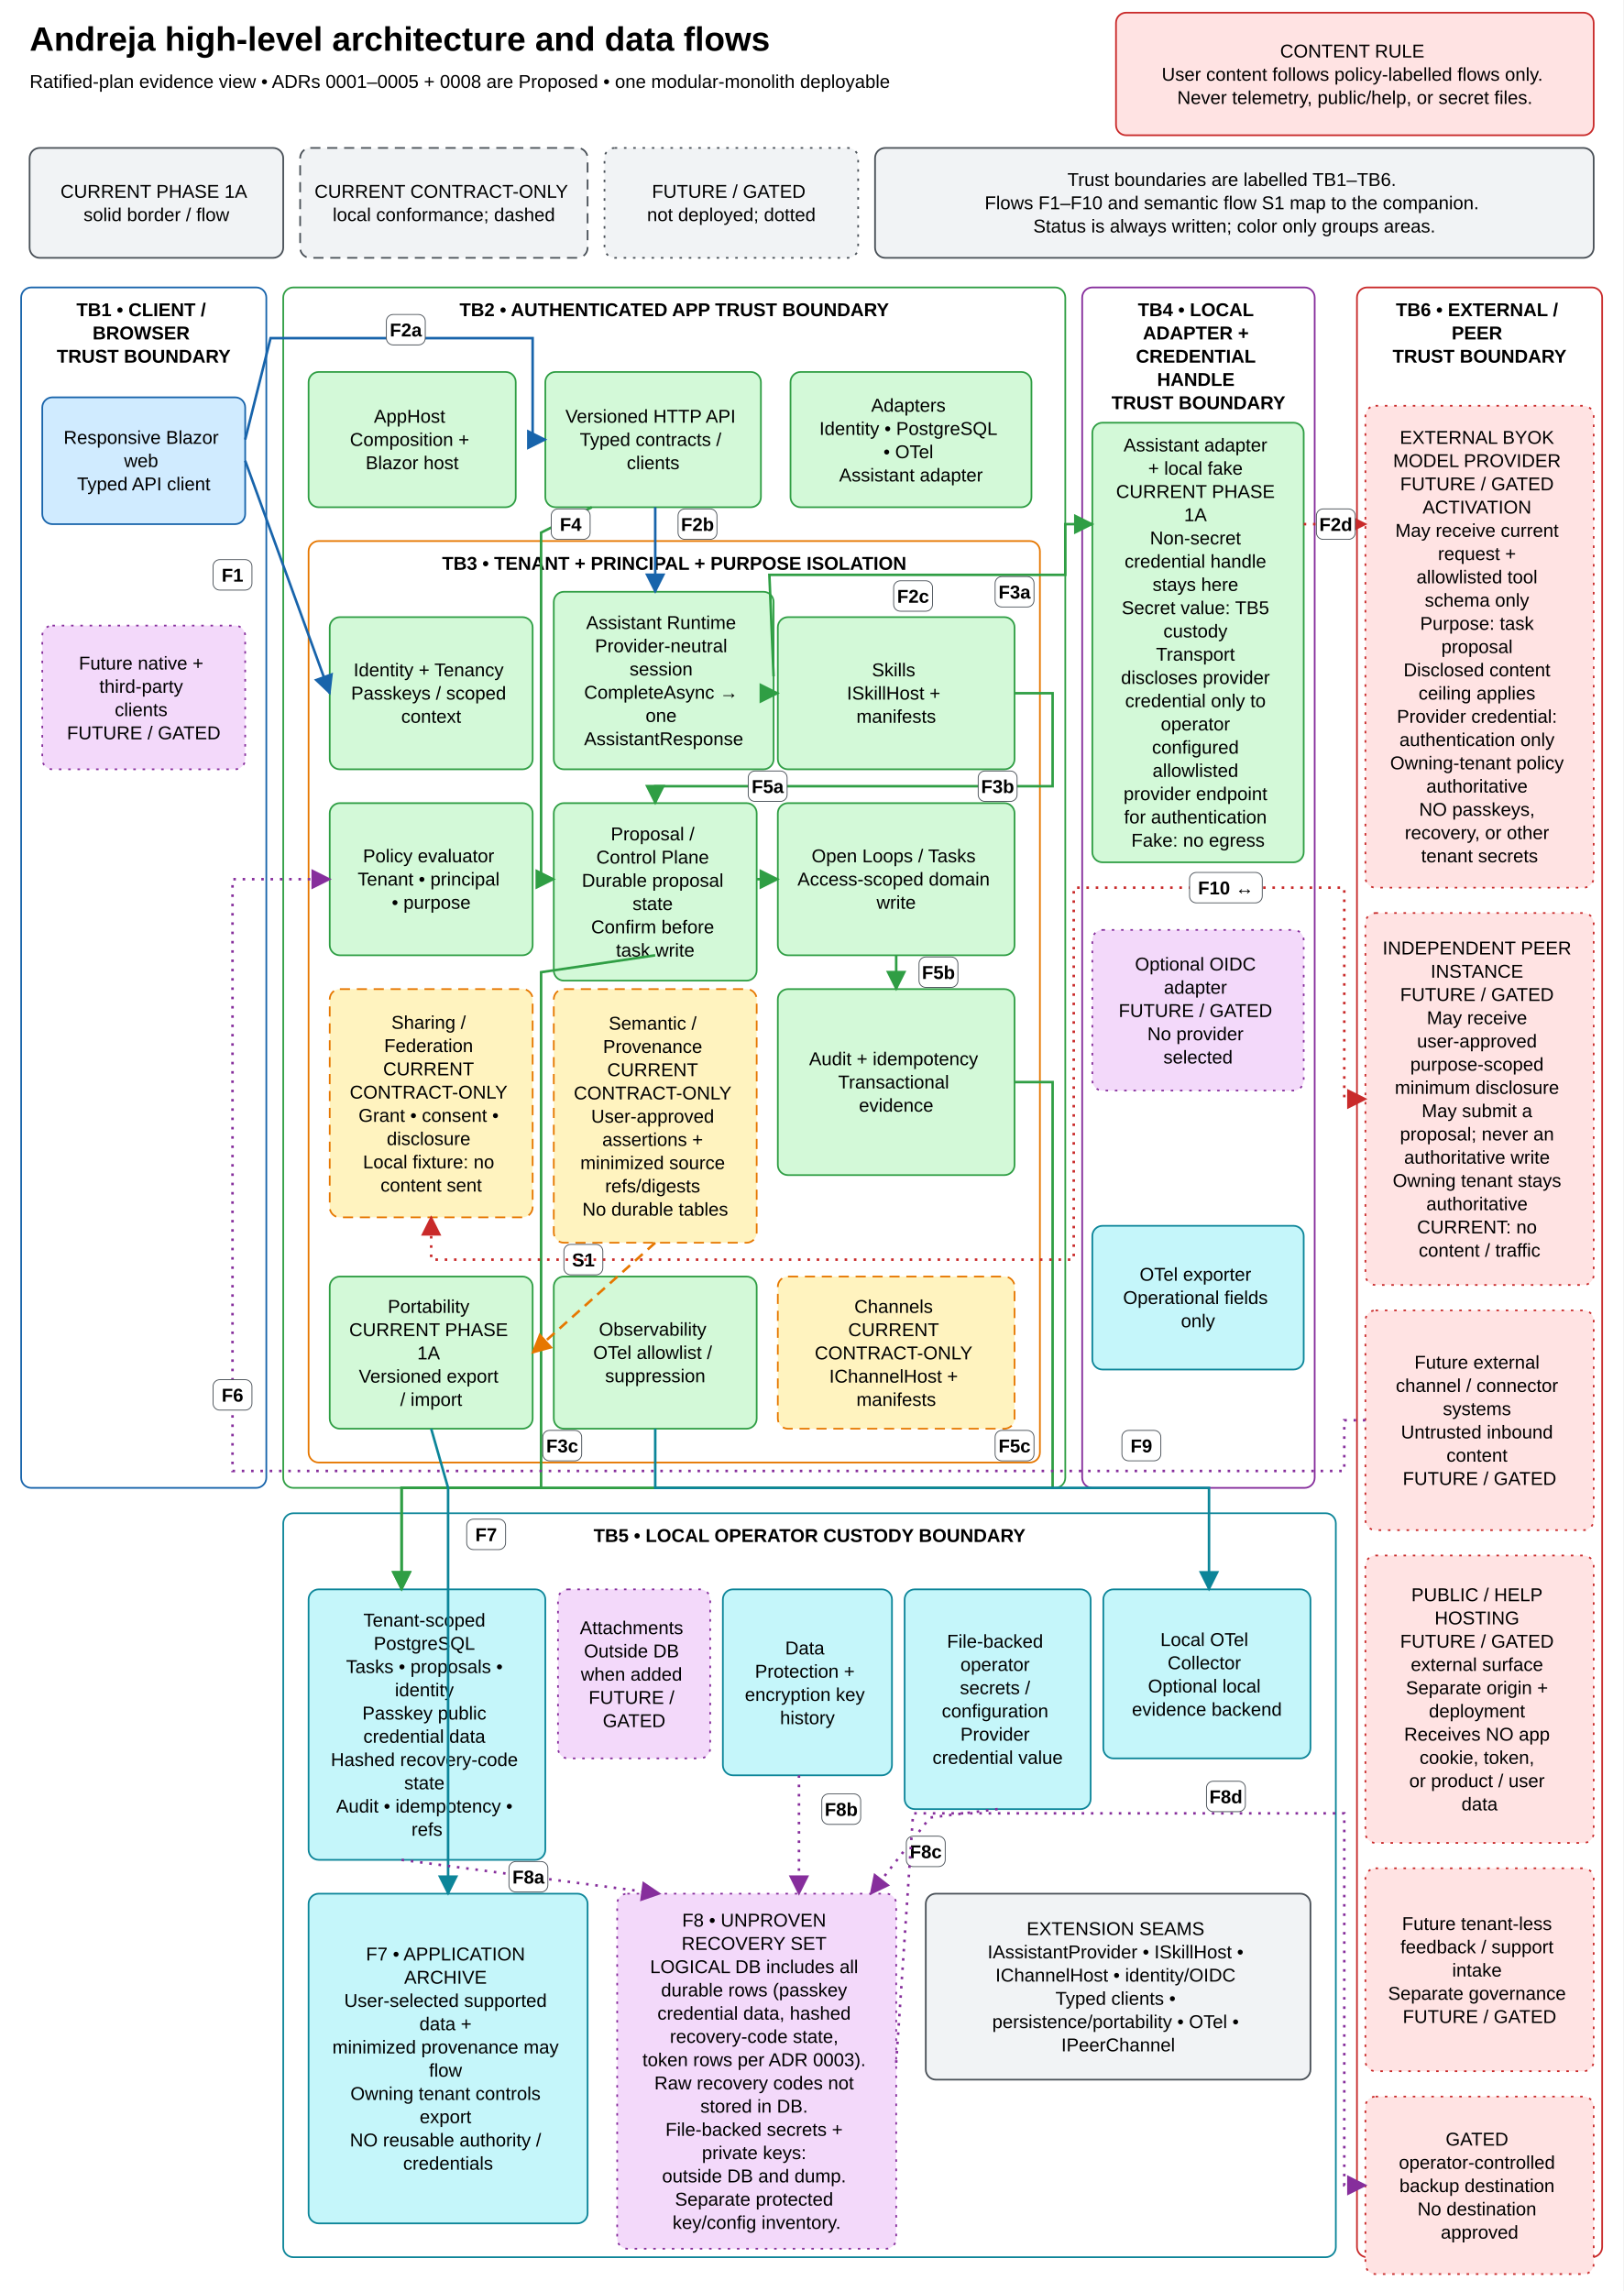
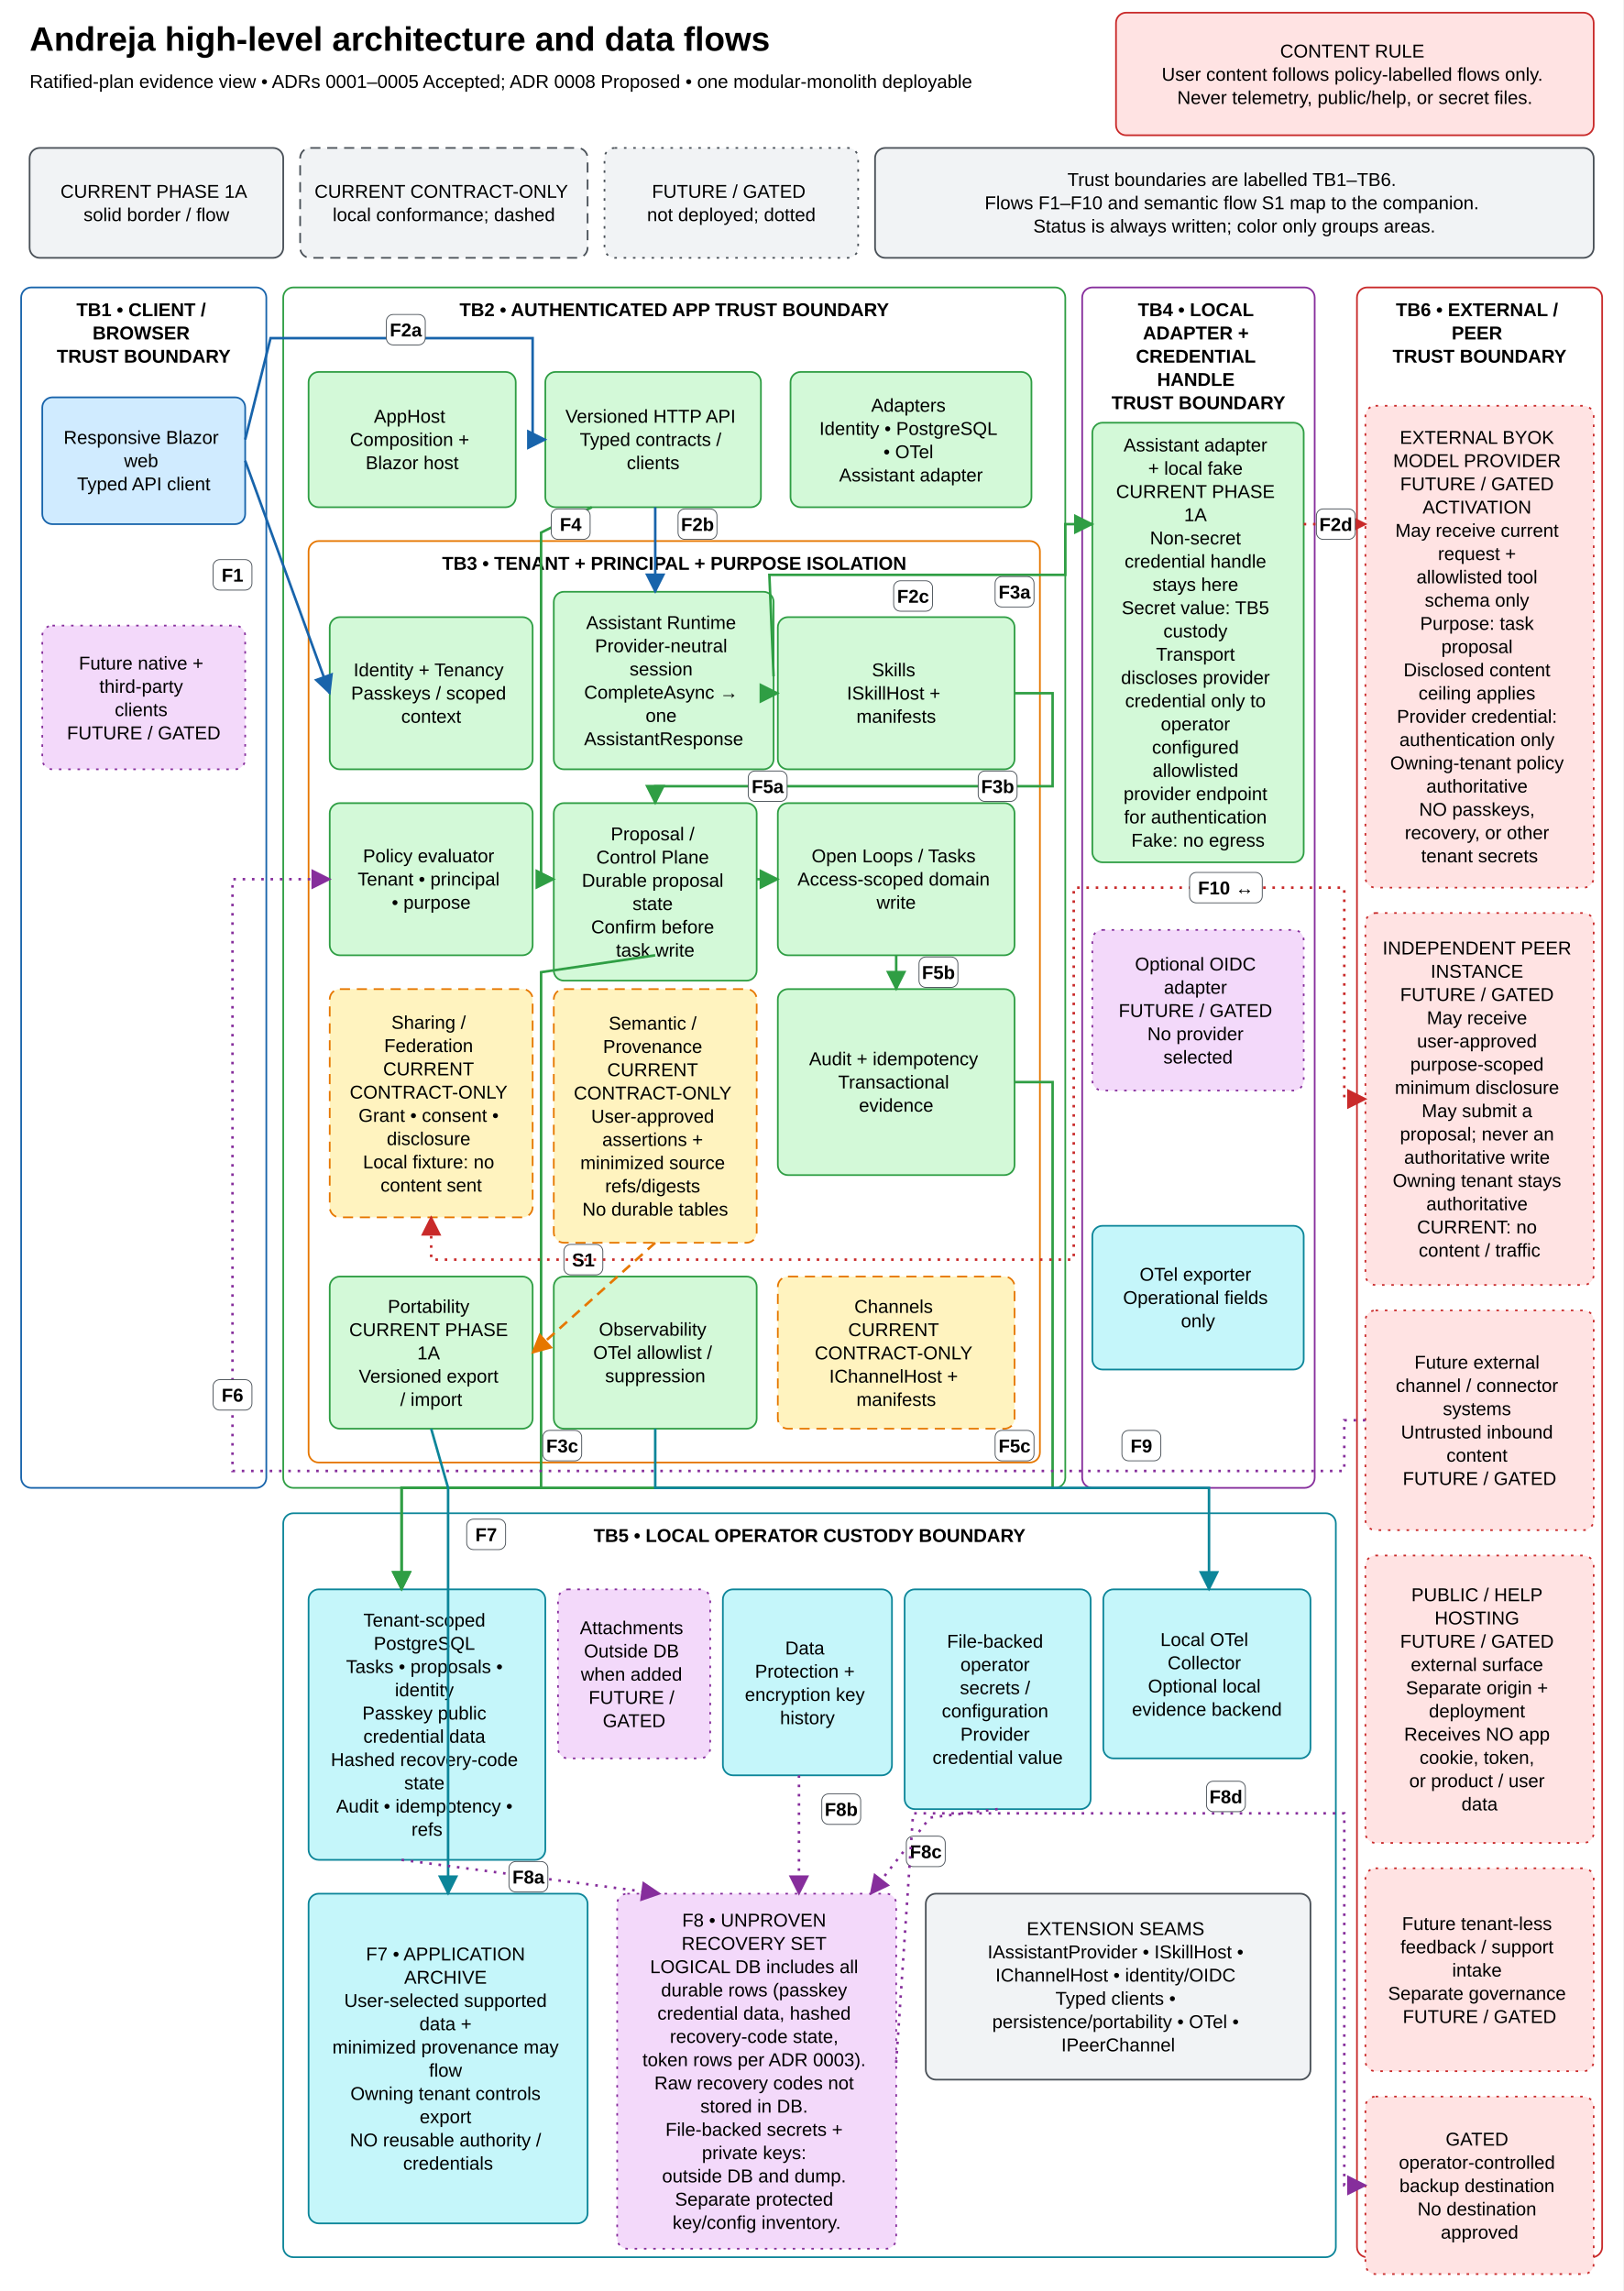
- <svg xmlns="http://www.w3.org/2000/svg" width="1920" height="2710" viewBox="0 0 1920 2710" role="img" aria-labelledby="title desc" data-source-sha256="360b0ab105ac156e29a3b69e69f2e97325fd02190a95b6e5f111433905b4e48b">
+ <svg xmlns="http://www.w3.org/2000/svg" width="1920" height="2710" viewBox="0 0 1920 2710" role="img" aria-labelledby="title desc" data-source-sha256="3bca5fdc458f72c7c534f3d15aecd4dea05e1db65a069ec5748354966f021e06">
  <defs>
    <marker id="arrow-blue" viewBox="0 0 10 10" refX="9" refY="5" markerWidth="8" markerHeight="8" orient="auto-start-reverse">
      <path d="M 0 0 L 10 5 L 0 10 z" fill="#1864ab" />
    </marker>
    <marker id="arrow-green" viewBox="0 0 10 10" refX="9" refY="5" markerWidth="8" markerHeight="8" orient="auto-start-reverse">
      <path d="M 0 0 L 10 5 L 0 10 z" fill="#2f9e44" />
    </marker>
    <marker id="arrow-orange" viewBox="0 0 10 10" refX="9" refY="5" markerWidth="8" markerHeight="8" orient="auto-start-reverse">
      <path d="M 0 0 L 10 5 L 0 10 z" fill="#e67700" />
    </marker>
    <marker id="arrow-purple" viewBox="0 0 10 10" refX="9" refY="5" markerWidth="8" markerHeight="8" orient="auto-start-reverse">
      <path d="M 0 0 L 10 5 L 0 10 z" fill="#862e9c" />
    </marker>
    <marker id="arrow-teal" viewBox="0 0 10 10" refX="9" refY="5" markerWidth="8" markerHeight="8" orient="auto-start-reverse">
      <path d="M 0 0 L 10 5 L 0 10 z" fill="#0c8599" />
    </marker>
    <marker id="arrow-gray" viewBox="0 0 10 10" refX="9" refY="5" markerWidth="8" markerHeight="8" orient="auto-start-reverse">
      <path d="M 0 0 L 10 5 L 0 10 z" fill="#495057" />
    </marker>
    <marker id="arrow-red" viewBox="0 0 10 10" refX="9" refY="5" markerWidth="8" markerHeight="8" orient="auto-start-reverse">
      <path d="M 0 0 L 10 5 L 0 10 z" fill="#c92a2a" />
    </marker>
    <style>text { font-family: Arial, Helvetica, sans-serif; }</style>
  </defs>
  <rect width="1920" height="2710" fill="#ffffff" />
  <text id="text-001" data-role="title" x="35" y="60" text-anchor="start" font-size="40" font-weight="bold" fill="#000000">
    <tspan x="35" dy="0">Andreja high-level architecture and data flows</tspan>
  </text>
  <text id="text-002" data-role="subtitle" x="35" y="104" text-anchor="start" font-size="22" font-weight="normal" fill="#000000">
-     <tspan x="35" dy="0">Ratified-plan evidence view • ADRs 0001–0005 + 0008 are Proposed • one modular-monolith deployable</tspan>
+     <tspan x="35" dy="0">Ratified-plan evidence view • ADRs 0001–0005 Accepted; ADR 0008 Proposed • one modular-monolith deployable</tspan>
  </text>
  <rect id="rect-003" data-role="callout" x="1320" y="15" width="565" height="145" rx="12" fill="#ffe3e3" stroke="#c92a2a" stroke-width="2" />
  <text id="text-004" data-role="callout-label" data-container-id="rect-003" x="1602.5" y="68" text-anchor="middle" font-size="22" font-weight="normal" fill="#000000">
    <tspan x="1602.5" dy="0">CONTENT RULE</tspan>
    <tspan x="1602.5" dy="27.5">User content follows policy-labelled flows only.</tspan>
    <tspan x="1602.5" dy="27.5">Never telemetry, public/help, or secret files.</tspan>
  </text>
  <rect id="rect-005" data-role="legend" x="35" y="175" width="300" height="130" rx="12" fill="#f1f3f5" stroke="#495057" stroke-width="2" />
  <text id="text-006" data-role="legend-label" data-container-id="rect-005" x="185" y="234" text-anchor="middle" font-size="22" font-weight="normal" fill="#000000">
    <tspan x="185" dy="0">CURRENT PHASE 1A</tspan>
    <tspan x="185" dy="27.5">solid border / flow</tspan>
  </text>
  <rect id="rect-007" data-role="legend" x="355" y="175" width="340" height="130" rx="12" fill="#f1f3f5" stroke="#495057" stroke-width="2" stroke-dasharray="12 8" />
  <text id="text-008" data-role="legend-label" data-container-id="rect-007" x="525" y="234" text-anchor="middle" font-size="22" font-weight="normal" fill="#000000">
    <tspan x="525" dy="0">CURRENT CONTRACT-ONLY</tspan>
    <tspan x="525" dy="27.5">local conformance; dashed</tspan>
  </text>
  <rect id="rect-009" data-role="legend" x="715" y="175" width="300" height="130" rx="12" fill="#f1f3f5" stroke="#495057" stroke-width="2" stroke-dasharray="3 8" />
  <text id="text-010" data-role="legend-label" data-container-id="rect-009" x="865" y="234" text-anchor="middle" font-size="22" font-weight="normal" fill="#000000">
    <tspan x="865" dy="0">FUTURE / GATED</tspan>
    <tspan x="865" dy="27.5">not deployed; dotted</tspan>
  </text>
  <rect id="rect-011" data-role="legend" x="1035" y="175" width="850" height="130" rx="12" fill="#f1f3f5" stroke="#495057" stroke-width="2" />
  <text id="text-012" data-role="legend-label" data-container-id="rect-011" x="1460" y="220" text-anchor="middle" font-size="22" font-weight="normal" fill="#000000">
    <tspan x="1460" dy="0">Trust boundaries are labelled TB1–TB6.</tspan>
    <tspan x="1460" dy="27.5">Flows F1–F10 and semantic flow S1 map to the companion.</tspan>
    <tspan x="1460" dy="27.5">Status is always written; color only groups areas.</tspan>
  </text>
  <rect id="rect-013" data-role="boundary" x="25" y="340" width="290" height="1420" rx="12" fill="none" stroke="#1864ab" stroke-width="2" />
  <text id="text-014" data-role="node-label" data-container-id="rect-013" x="170" y="374" text-anchor="middle" font-size="22" font-weight="bold" fill="#000000">
    <tspan x="170" dy="0">TB1 • CLIENT /</tspan>
    <tspan x="170" dy="27.5">BROWSER</tspan>
    <tspan x="170" dy="27.5">TRUST BOUNDARY</tspan>
  </text>
  <rect id="rect-015" data-role="boundary" x="335" y="340" width="925" height="1420" rx="12" fill="none" stroke="#2f9e44" stroke-width="2" />
  <text id="text-016" data-role="node-label" data-container-id="rect-015" x="797.5" y="374" text-anchor="middle" font-size="22" font-weight="bold" fill="#000000">
    <tspan x="797.5" dy="0">TB2 • AUTHENTICATED APP TRUST BOUNDARY</tspan>
  </text>
  <rect id="rect-017" data-role="boundary" x="365" y="640" width="865" height="1090" rx="12" fill="none" stroke="#e67700" stroke-width="2" />
  <text id="text-018" data-role="node-label" data-container-id="rect-017" x="797.5" y="674" text-anchor="middle" font-size="22" font-weight="bold" fill="#000000">
    <tspan x="797.5" dy="0">TB3 • TENANT + PRINCIPAL + PURPOSE ISOLATION</tspan>
  </text>
  <rect id="rect-019" data-role="boundary" x="1280" y="340" width="275" height="1420" rx="12" fill="none" stroke="#862e9c" stroke-width="2" />
  <text id="text-020" data-role="node-label" data-container-id="rect-019" x="1417.5" y="374" text-anchor="middle" font-size="22" font-weight="bold" fill="#000000">
    <tspan x="1417.5" dy="0">TB4 • LOCAL</tspan>
    <tspan x="1417.5" dy="27.5">ADAPTER +</tspan>
    <tspan x="1417.5" dy="27.5">CREDENTIAL</tspan>
    <tspan x="1417.5" dy="27.5">HANDLE</tspan>
    <tspan x="1417.5" dy="27.5">TRUST BOUNDARY</tspan>
  </text>
  <rect id="rect-021" data-role="boundary" x="335" y="1790" width="1245" height="880" rx="12" fill="none" stroke="#0c8599" stroke-width="2" />
  <text id="text-022" data-role="node-label" data-container-id="rect-021" x="957.5" y="1824" text-anchor="middle" font-size="22" font-weight="bold" fill="#000000">
    <tspan x="957.5" dy="0">TB5 • LOCAL OPERATOR CUSTODY BOUNDARY</tspan>
  </text>
  <rect id="rect-023" data-role="boundary" x="1605" y="340" width="290" height="2330" rx="12" fill="none" stroke="#c92a2a" stroke-width="2" />
  <text id="text-024" data-role="node-label" data-container-id="rect-023" x="1750" y="374" text-anchor="middle" font-size="22" font-weight="bold" fill="#000000">
    <tspan x="1750" dy="0">TB6 • EXTERNAL /</tspan>
    <tspan x="1750" dy="27.5">PEER</tspan>
    <tspan x="1750" dy="27.5">TRUST BOUNDARY</tspan>
  </text>
  <rect id="rect-025" data-role="node" x="50" y="470" width="240" height="150" rx="12" fill="#d0ebff" stroke="#1864ab" stroke-width="2" />
  <text id="text-026" data-role="node-label" data-container-id="rect-025" x="170" y="525" text-anchor="middle" font-size="22" font-weight="normal" fill="#000000">
    <tspan x="170" dy="0">Responsive Blazor</tspan>
    <tspan x="170" dy="27.5">web</tspan>
    <tspan x="170" dy="27.5">Typed API client</tspan>
  </text>
  <rect id="rect-027" data-role="node" x="50" y="740" width="240" height="170" rx="12" fill="#f3d9fa" stroke="#862e9c" stroke-width="2" stroke-dasharray="3 8" />
  <text id="text-028" data-role="node-label" data-container-id="rect-027" x="170" y="792" text-anchor="middle" font-size="22" font-weight="normal" fill="#000000">
    <tspan x="170" dy="0">Future native +</tspan>
    <tspan x="170" dy="27.5">third-party</tspan>
    <tspan x="170" dy="27.5">clients</tspan>
    <tspan x="170" dy="27.5">FUTURE / GATED</tspan>
  </text>
  <rect id="rect-029" data-role="node" x="365" y="440" width="245" height="160" rx="12" fill="#d3f9d8" stroke="#2f9e44" stroke-width="2" />
  <text id="text-030" data-role="node-label" data-container-id="rect-029" x="487.5" y="500" text-anchor="middle" font-size="22" font-weight="normal" fill="#000000">
    <tspan x="487.5" dy="0">AppHost</tspan>
    <tspan x="487.5" dy="27.5">Composition +</tspan>
    <tspan x="487.5" dy="27.5">Blazor host</tspan>
  </text>
  <rect id="rect-031" data-role="node" x="645" y="440" width="255" height="160" rx="12" fill="#d3f9d8" stroke="#2f9e44" stroke-width="2" />
  <text id="text-032" data-role="node-label" data-container-id="rect-031" x="772.5" y="500" text-anchor="middle" font-size="22" font-weight="normal" fill="#000000">
    <tspan x="772.5" dy="0">Versioned HTTP API</tspan>
    <tspan x="772.5" dy="27.5">Typed contracts /</tspan>
    <tspan x="772.5" dy="27.5">clients</tspan>
  </text>
  <rect id="rect-033" data-role="node" x="935" y="440" width="285" height="160" rx="12" fill="#d3f9d8" stroke="#2f9e44" stroke-width="2" />
  <text id="text-034" data-role="node-label" data-container-id="rect-033" x="1077.5" y="487" text-anchor="middle" font-size="22" font-weight="normal" fill="#000000">
    <tspan x="1077.5" dy="0">Adapters</tspan>
    <tspan x="1077.5" dy="27.5">Identity • PostgreSQL</tspan>
    <tspan x="1077.5" dy="27.5">• OTel</tspan>
    <tspan x="1077.5" dy="27.5">Assistant adapter</tspan>
  </text>
  <rect id="rect-035" data-role="node" x="390" y="730" width="240" height="180" rx="12" fill="#d3f9d8" stroke="#2f9e44" stroke-width="2" />
  <text id="text-036" data-role="node-label" data-container-id="rect-035" x="510" y="800" text-anchor="middle" font-size="22" font-weight="normal" fill="#000000">
    <tspan x="510" dy="0">Identity + Tenancy</tspan>
    <tspan x="510" dy="27.5">Passkeys / scoped</tspan>
    <tspan x="510" dy="27.5">context</tspan>
  </text>
  <rect id="rect-037" data-role="node" x="655" y="700" width="260" height="210" rx="12" fill="#d3f9d8" stroke="#2f9e44" stroke-width="2" />
  <text id="text-038" data-role="node-label" data-container-id="rect-037" x="785" y="744" text-anchor="middle" font-size="22" font-weight="normal" fill="#000000">
    <tspan x="785" dy="0">Assistant Runtime</tspan>
    <tspan x="785" dy="27.5">Provider-neutral</tspan>
    <tspan x="785" dy="27.5">session</tspan>
    <tspan x="785" dy="27.5">CompleteAsync →</tspan>
    <tspan x="785" dy="27.5">one</tspan>
    <tspan x="785" dy="27.5">AssistantResponse</tspan>
  </text>
  <rect id="rect-039" data-role="node" x="920" y="730" width="280" height="180" rx="12" fill="#d3f9d8" stroke="#2f9e44" stroke-width="2" />
  <text id="text-040" data-role="node-label" data-container-id="rect-039" x="1060" y="800" text-anchor="middle" font-size="22" font-weight="normal" fill="#000000">
    <tspan x="1060" dy="0">Skills</tspan>
    <tspan x="1060" dy="27.5">ISkillHost +</tspan>
    <tspan x="1060" dy="27.5">manifests</tspan>
  </text>
  <rect id="rect-041" data-role="node" x="390" y="950" width="240" height="180" rx="12" fill="#d3f9d8" stroke="#2f9e44" stroke-width="2" />
  <text id="text-042" data-role="node-label" data-container-id="rect-041" x="510" y="1020" text-anchor="middle" font-size="22" font-weight="normal" fill="#000000">
    <tspan x="510" dy="0">Policy evaluator</tspan>
    <tspan x="510" dy="27.5">Tenant • principal</tspan>
    <tspan x="510" dy="27.5">• purpose</tspan>
  </text>
  <rect id="rect-043" data-role="node" x="655" y="950" width="240" height="210" rx="12" fill="#d3f9d8" stroke="#2f9e44" stroke-width="2" />
  <text id="text-044" data-role="node-label" data-container-id="rect-043" x="775" y="994" text-anchor="middle" font-size="22" font-weight="normal" fill="#000000">
    <tspan x="775" dy="0">Proposal /</tspan>
    <tspan x="775" dy="27.5">Control Plane</tspan>
    <tspan x="775" dy="27.5">Durable proposal</tspan>
    <tspan x="775" dy="27.5">state</tspan>
    <tspan x="775" dy="27.5">Confirm before</tspan>
    <tspan x="775" dy="27.5">task write</tspan>
  </text>
  <rect id="rect-045" data-role="node" x="920" y="950" width="280" height="180" rx="12" fill="#d3f9d8" stroke="#2f9e44" stroke-width="2" />
  <text id="text-046" data-role="node-label" data-container-id="rect-045" x="1060" y="1020" text-anchor="middle" font-size="22" font-weight="normal" fill="#000000">
    <tspan x="1060" dy="0">Open Loops / Tasks</tspan>
    <tspan x="1060" dy="27.5">Access-scoped domain</tspan>
    <tspan x="1060" dy="27.5">write</tspan>
  </text>
  <rect id="rect-047" data-role="node" x="390" y="1170" width="240" height="270" rx="12" fill="#fff3bf" stroke="#e67700" stroke-width="2" stroke-dasharray="12 8" />
  <text id="text-048" data-role="node-label" data-container-id="rect-047" x="510" y="1217" text-anchor="middle" font-size="22" font-weight="normal" fill="#000000">
    <tspan x="510" dy="0">Sharing /</tspan>
    <tspan x="510" dy="27.5">Federation</tspan>
    <tspan x="510" dy="27.5">CURRENT</tspan>
    <tspan x="510" dy="27.5">CONTRACT-ONLY</tspan>
    <tspan x="510" dy="27.5">Grant • consent •</tspan>
    <tspan x="510" dy="27.5">disclosure</tspan>
    <tspan x="510" dy="27.5">Local fixture: no</tspan>
    <tspan x="510" dy="27.5">content sent</tspan>
  </text>
  <rect id="rect-049" data-role="node" x="655" y="1170" width="240" height="300" rx="12" fill="#fff3bf" stroke="#e67700" stroke-width="2" stroke-dasharray="12 8" />
  <text id="text-050" data-role="node-label" data-container-id="rect-049" x="775" y="1218" text-anchor="middle" font-size="22" font-weight="normal" fill="#000000">
    <tspan x="775" dy="0">Semantic /</tspan>
    <tspan x="775" dy="27.5">Provenance</tspan>
    <tspan x="775" dy="27.5">CURRENT</tspan>
    <tspan x="775" dy="27.5">CONTRACT-ONLY</tspan>
    <tspan x="775" dy="27.5">User-approved</tspan>
    <tspan x="775" dy="27.5">assertions +</tspan>
    <tspan x="775" dy="27.5">minimized source</tspan>
    <tspan x="775" dy="27.5">refs/digests</tspan>
    <tspan x="775" dy="27.5">No durable tables</tspan>
  </text>
  <rect id="rect-051" data-role="node" x="920" y="1170" width="280" height="220" rx="12" fill="#d3f9d8" stroke="#2f9e44" stroke-width="2" />
  <text id="text-052" data-role="node-label" data-container-id="rect-051" x="1060" y="1260" text-anchor="middle" font-size="22" font-weight="normal" fill="#000000">
    <tspan x="1060" dy="0">Audit + idempotency</tspan>
    <tspan x="1060" dy="27.5">Transactional</tspan>
    <tspan x="1060" dy="27.5">evidence</tspan>
  </text>
  <rect id="rect-053" data-role="node" x="390" y="1510" width="240" height="180" rx="12" fill="#d3f9d8" stroke="#2f9e44" stroke-width="2" />
  <text id="text-054" data-role="node-label" data-container-id="rect-053" x="510" y="1553" text-anchor="middle" font-size="22" font-weight="normal" fill="#000000">
    <tspan x="510" dy="0">Portability</tspan>
    <tspan x="510" dy="27.5">CURRENT PHASE</tspan>
    <tspan x="510" dy="27.5">1A</tspan>
    <tspan x="510" dy="27.5">Versioned export</tspan>
    <tspan x="510" dy="27.5">/ import</tspan>
  </text>
  <rect id="rect-055" data-role="node" x="655" y="1510" width="240" height="180" rx="12" fill="#d3f9d8" stroke="#2f9e44" stroke-width="2" />
  <text id="text-056" data-role="node-label" data-container-id="rect-055" x="775" y="1580" text-anchor="middle" font-size="22" font-weight="normal" fill="#000000">
    <tspan x="775" dy="0">Observability</tspan>
    <tspan x="775" dy="27.5">OTel allowlist /</tspan>
    <tspan x="775" dy="27.5">suppression</tspan>
  </text>
  <rect id="rect-057" data-role="node" x="920" y="1510" width="280" height="180" rx="12" fill="#fff3bf" stroke="#e67700" stroke-width="2" stroke-dasharray="12 8" />
  <text id="text-058" data-role="node-label" data-container-id="rect-057" x="1060" y="1553" text-anchor="middle" font-size="22" font-weight="normal" fill="#000000">
    <tspan x="1060" dy="0">Channels</tspan>
    <tspan x="1060" dy="27.5">CURRENT</tspan>
    <tspan x="1060" dy="27.5">CONTRACT-ONLY</tspan>
    <tspan x="1060" dy="27.5">IChannelHost +</tspan>
    <tspan x="1060" dy="27.5">manifests</tspan>
  </text>
  <rect id="rect-059" data-role="node" x="1292" y="500" width="250" height="520" rx="12" fill="#d3f9d8" stroke="#2f9e44" stroke-width="2" />
  <text id="text-060" data-role="node-label" data-container-id="rect-059" x="1417" y="534" text-anchor="middle" font-size="22" font-weight="normal" fill="#000000">
    <tspan x="1417" dy="0">Assistant adapter</tspan>
    <tspan x="1417" dy="27.5">+ local fake</tspan>
    <tspan x="1417" dy="27.5">CURRENT PHASE</tspan>
    <tspan x="1417" dy="27.5">1A</tspan>
    <tspan x="1417" dy="27.5">Non-secret</tspan>
    <tspan x="1417" dy="27.5">credential handle</tspan>
    <tspan x="1417" dy="27.5">stays here</tspan>
    <tspan x="1417" dy="27.5">Secret value: TB5</tspan>
    <tspan x="1417" dy="27.5">custody</tspan>
    <tspan x="1417" dy="27.5">Transport</tspan>
    <tspan x="1417" dy="27.5">discloses provider</tspan>
    <tspan x="1417" dy="27.5">credential only to</tspan>
    <tspan x="1417" dy="27.5">operator</tspan>
    <tspan x="1417" dy="27.5">configured</tspan>
    <tspan x="1417" dy="27.5">allowlisted</tspan>
    <tspan x="1417" dy="27.5">provider endpoint</tspan>
    <tspan x="1417" dy="27.5">for authentication</tspan>
    <tspan x="1417" dy="27.5">Fake: no egress</tspan>
  </text>
  <rect id="rect-061" data-role="node" x="1292" y="1100" width="250" height="190" rx="12" fill="#f3d9fa" stroke="#862e9c" stroke-width="2" stroke-dasharray="3 8" />
  <text id="text-062" data-role="node-label" data-container-id="rect-061" x="1417" y="1148" text-anchor="middle" font-size="22" font-weight="normal" fill="#000000">
    <tspan x="1417" dy="0">Optional OIDC</tspan>
    <tspan x="1417" dy="27.5">adapter</tspan>
    <tspan x="1417" dy="27.5">FUTURE / GATED</tspan>
    <tspan x="1417" dy="27.5">No provider</tspan>
    <tspan x="1417" dy="27.5">selected</tspan>
  </text>
  <rect id="rect-063" data-role="node" x="1292" y="1450" width="250" height="170" rx="12" fill="#c5f6fa" stroke="#0c8599" stroke-width="2" />
  <text id="text-064" data-role="node-label" data-container-id="rect-063" x="1417" y="1515" text-anchor="middle" font-size="22" font-weight="normal" fill="#000000">
    <tspan x="1417" dy="0">OTel exporter</tspan>
    <tspan x="1417" dy="27.5">Operational fields</tspan>
    <tspan x="1417" dy="27.5">only</tspan>
  </text>
  <rect id="rect-065" data-role="node" x="365" y="1880" width="280" height="320" rx="12" fill="#c5f6fa" stroke="#0c8599" stroke-width="2" />
  <text id="text-066" data-role="node-label" data-container-id="rect-065" x="505" y="1924" text-anchor="middle" font-size="22" font-weight="normal" fill="#000000">
    <tspan x="505" dy="0">Tenant-scoped</tspan>
    <tspan x="505" dy="27.5">PostgreSQL</tspan>
    <tspan x="505" dy="27.5">Tasks • proposals •</tspan>
    <tspan x="505" dy="27.5">identity</tspan>
    <tspan x="505" dy="27.5">Passkey public</tspan>
    <tspan x="505" dy="27.5">credential data</tspan>
    <tspan x="505" dy="27.5">Hashed recovery-code</tspan>
    <tspan x="505" dy="27.5">state</tspan>
    <tspan x="505" dy="27.5">Audit • idempotency •</tspan>
    <tspan x="505" dy="27.5">refs</tspan>
  </text>
  <rect id="rect-067" data-role="node" x="660" y="1880" width="180" height="200" rx="12" fill="#f3d9fa" stroke="#862e9c" stroke-width="2" stroke-dasharray="3 8" />
  <text id="text-068" data-role="node-label" data-container-id="rect-067" x="750" y="1933" text-anchor="middle" font-size="22" font-weight="normal" fill="#000000">
    <tspan x="750" dy="0">Attachments</tspan>
    <tspan x="750" dy="27.5">Outside DB</tspan>
    <tspan x="750" dy="27.5">when added</tspan>
    <tspan x="750" dy="27.5">FUTURE /</tspan>
    <tspan x="750" dy="27.5">GATED</tspan>
  </text>
  <rect id="rect-069" data-role="node" x="855" y="1880" width="200" height="220" rx="12" fill="#c5f6fa" stroke="#0c8599" stroke-width="2" />
  <text id="text-070" data-role="node-label" data-container-id="rect-069" x="955" y="1957" text-anchor="middle" font-size="22" font-weight="normal" fill="#000000">
    <tspan x="955" dy="0">Data</tspan>
    <tspan x="955" dy="27.5">Protection +</tspan>
    <tspan x="955" dy="27.5">encryption key</tspan>
    <tspan x="955" dy="27.5">history</tspan>
  </text>
  <rect id="rect-071" data-role="node" x="1070" y="1880" width="220" height="260" rx="12" fill="#c5f6fa" stroke="#0c8599" stroke-width="2" />
  <text id="text-072" data-role="node-label" data-container-id="rect-071" x="1180" y="1949" text-anchor="middle" font-size="22" font-weight="normal" fill="#000000">
    <tspan x="1180" dy="0">File-backed</tspan>
    <tspan x="1180" dy="27.5">operator</tspan>
    <tspan x="1180" dy="27.5">secrets /</tspan>
    <tspan x="1180" dy="27.5">configuration</tspan>
    <tspan x="1180" dy="27.5">Provider</tspan>
    <tspan x="1180" dy="27.5">credential value</tspan>
  </text>
  <rect id="rect-073" data-role="node" x="1305" y="1880" width="245" height="200" rx="12" fill="#c5f6fa" stroke="#0c8599" stroke-width="2" />
  <text id="text-074" data-role="node-label" data-container-id="rect-073" x="1427.5" y="1947" text-anchor="middle" font-size="22" font-weight="normal" fill="#000000">
    <tspan x="1427.5" dy="0">Local OTel</tspan>
    <tspan x="1427.5" dy="27.5">Collector</tspan>
    <tspan x="1427.5" dy="27.5">Optional local</tspan>
    <tspan x="1427.5" dy="27.5">evidence backend</tspan>
  </text>
  <rect id="rect-075" data-role="node" x="365" y="2240" width="330" height="390" rx="12" fill="#c5f6fa" stroke="#0c8599" stroke-width="2" />
  <text id="text-076" data-role="node-label" data-container-id="rect-075" x="530" y="2319" text-anchor="middle" font-size="22" font-weight="normal" fill="#000000">
    <tspan x="530" dy="0">F7 • APPLICATION</tspan>
    <tspan x="530" dy="27.5">ARCHIVE</tspan>
    <tspan x="530" dy="27.5">User-selected supported</tspan>
    <tspan x="530" dy="27.5">data +</tspan>
    <tspan x="530" dy="27.5">minimized provenance may</tspan>
    <tspan x="530" dy="27.5">flow</tspan>
    <tspan x="530" dy="27.5">Owning tenant controls</tspan>
    <tspan x="530" dy="27.5">export</tspan>
    <tspan x="530" dy="27.5">NO reusable authority /</tspan>
    <tspan x="530" dy="27.5">credentials</tspan>
  </text>
  <rect id="rect-077" data-role="node" x="730" y="2240" width="330" height="420" rx="12" fill="#f3d9fa" stroke="#862e9c" stroke-width="2" stroke-dasharray="3 8" />
  <text id="text-078" data-role="node-label" data-container-id="rect-077" x="895" y="2279" text-anchor="middle" font-size="22" font-weight="normal" fill="#000000">
    <tspan x="895" dy="0">F8 • UNPROVEN</tspan>
    <tspan x="895" dy="27.5">RECOVERY SET</tspan>
    <tspan x="895" dy="27.5">LOGICAL DB includes all</tspan>
    <tspan x="895" dy="27.5">durable rows (passkey</tspan>
    <tspan x="895" dy="27.5">credential data, hashed</tspan>
    <tspan x="895" dy="27.5">recovery-code state,</tspan>
    <tspan x="895" dy="27.5">token rows per ADR 0003).</tspan>
    <tspan x="895" dy="27.5">Raw recovery codes not</tspan>
    <tspan x="895" dy="27.5">stored in DB.</tspan>
    <tspan x="895" dy="27.5">File-backed secrets +</tspan>
    <tspan x="895" dy="27.5">private keys:</tspan>
    <tspan x="895" dy="27.5">outside DB and dump.</tspan>
    <tspan x="895" dy="27.5">Separate protected</tspan>
    <tspan x="895" dy="27.5">key/config inventory.</tspan>
  </text>
  <rect id="rect-079" data-role="node" x="1095" y="2240" width="455" height="220" rx="12" fill="#f1f3f5" stroke="#495057" stroke-width="2" />
  <text id="text-080" data-role="node-label" data-container-id="rect-079" x="1322.5" y="2289" text-anchor="middle" font-size="22" font-weight="normal" fill="#000000">
    <tspan x="1322.5" dy="0">EXTENSION SEAMS</tspan>
    <tspan x="1322.5" dy="27.5">IAssistantProvider • ISkillHost •</tspan>
    <tspan x="1322.5" dy="27.5">IChannelHost • identity/OIDC</tspan>
    <tspan x="1322.5" dy="27.5">Typed clients •</tspan>
    <tspan x="1322.5" dy="27.5">persistence/portability • OTel •</tspan>
    <tspan x="1322.5" dy="27.5">IPeerChannel</tspan>
  </text>
  <rect id="rect-081" data-role="node" x="1615" y="480" width="270" height="570" rx="12" fill="#ffe3e3" stroke="#c92a2a" stroke-width="2" stroke-dasharray="3 8" />
  <text id="text-082" data-role="node-label" data-container-id="rect-081" x="1750" y="525" text-anchor="middle" font-size="22" font-weight="normal" fill="#000000">
    <tspan x="1750" dy="0">EXTERNAL BYOK</tspan>
    <tspan x="1750" dy="27.5">MODEL PROVIDER</tspan>
    <tspan x="1750" dy="27.5">FUTURE / GATED</tspan>
    <tspan x="1750" dy="27.5">ACTIVATION</tspan>
    <tspan x="1750" dy="27.5">May receive current</tspan>
    <tspan x="1750" dy="27.5">request +</tspan>
    <tspan x="1750" dy="27.5">allowlisted tool</tspan>
    <tspan x="1750" dy="27.5">schema only</tspan>
    <tspan x="1750" dy="27.5">Purpose: task</tspan>
    <tspan x="1750" dy="27.5">proposal</tspan>
    <tspan x="1750" dy="27.5">Disclosed content</tspan>
    <tspan x="1750" dy="27.5">ceiling applies</tspan>
    <tspan x="1750" dy="27.5">Provider credential:</tspan>
    <tspan x="1750" dy="27.5">authentication only</tspan>
    <tspan x="1750" dy="27.5">Owning-tenant policy</tspan>
    <tspan x="1750" dy="27.5">authoritative</tspan>
    <tspan x="1750" dy="27.5">NO passkeys,</tspan>
    <tspan x="1750" dy="27.5">recovery, or other</tspan>
    <tspan x="1750" dy="27.5">tenant secrets</tspan>
  </text>
  <rect id="rect-083" data-role="node" x="1615" y="1080" width="270" height="440" rx="12" fill="#ffe3e3" stroke="#c92a2a" stroke-width="2" stroke-dasharray="3 8" />
  <text id="text-084" data-role="node-label" data-container-id="rect-083" x="1750" y="1129" text-anchor="middle" font-size="22" font-weight="normal" fill="#000000">
    <tspan x="1750" dy="0">INDEPENDENT PEER</tspan>
    <tspan x="1750" dy="27.5">INSTANCE</tspan>
    <tspan x="1750" dy="27.5">FUTURE / GATED</tspan>
    <tspan x="1750" dy="27.5">May receive</tspan>
    <tspan x="1750" dy="27.5">user-approved</tspan>
    <tspan x="1750" dy="27.5">purpose-scoped</tspan>
    <tspan x="1750" dy="27.5">minimum disclosure</tspan>
    <tspan x="1750" dy="27.5">May submit a</tspan>
    <tspan x="1750" dy="27.5">proposal; never an</tspan>
    <tspan x="1750" dy="27.5">authoritative write</tspan>
    <tspan x="1750" dy="27.5">Owning tenant stays</tspan>
    <tspan x="1750" dy="27.5">authoritative</tspan>
    <tspan x="1750" dy="27.5">CURRENT: no</tspan>
    <tspan x="1750" dy="27.5">content / traffic</tspan>
  </text>
  <rect id="rect-085" data-role="node" x="1615" y="1550" width="270" height="260" rx="12" fill="#ffe3e3" stroke="#c92a2a" stroke-width="2" stroke-dasharray="3 8" />
  <text id="text-086" data-role="node-label" data-container-id="rect-085" x="1750" y="1619" text-anchor="middle" font-size="22" font-weight="normal" fill="#000000">
    <tspan x="1750" dy="0">Future external</tspan>
    <tspan x="1750" dy="27.5">channel / connector</tspan>
    <tspan x="1750" dy="27.5">systems</tspan>
    <tspan x="1750" dy="27.5">Untrusted inbound</tspan>
    <tspan x="1750" dy="27.5">content</tspan>
    <tspan x="1750" dy="27.5">FUTURE / GATED</tspan>
  </text>
  <rect id="rect-087" data-role="node" x="1615" y="1840" width="270" height="340" rx="12" fill="#ffe3e3" stroke="#c92a2a" stroke-width="2" stroke-dasharray="3 8" />
  <text id="text-088" data-role="node-label" data-container-id="rect-087" x="1750" y="1894" text-anchor="middle" font-size="22" font-weight="normal" fill="#000000">
    <tspan x="1750" dy="0">PUBLIC / HELP</tspan>
    <tspan x="1750" dy="27.5">HOSTING</tspan>
    <tspan x="1750" dy="27.5">FUTURE / GATED</tspan>
    <tspan x="1750" dy="27.5">external surface</tspan>
    <tspan x="1750" dy="27.5">Separate origin +</tspan>
    <tspan x="1750" dy="27.5">deployment</tspan>
    <tspan x="1750" dy="27.5">Receives NO app</tspan>
    <tspan x="1750" dy="27.5">cookie, token,</tspan>
    <tspan x="1750" dy="27.5">or product / user</tspan>
    <tspan x="1750" dy="27.5">data</tspan>
  </text>
  <rect id="rect-089" data-role="node" x="1615" y="2210" width="270" height="240" rx="12" fill="#ffe3e3" stroke="#c92a2a" stroke-width="2" stroke-dasharray="3 8" />
  <text id="text-090" data-role="node-label" data-container-id="rect-089" x="1750" y="2283" text-anchor="middle" font-size="22" font-weight="normal" fill="#000000">
    <tspan x="1750" dy="0">Future tenant-less</tspan>
    <tspan x="1750" dy="27.5">feedback / support</tspan>
    <tspan x="1750" dy="27.5">intake</tspan>
    <tspan x="1750" dy="27.5">Separate governance</tspan>
    <tspan x="1750" dy="27.5">FUTURE / GATED</tspan>
  </text>
  <rect id="rect-091" data-role="node" x="1615" y="2480" width="270" height="210" rx="12" fill="#ffe3e3" stroke="#c92a2a" stroke-width="2" stroke-dasharray="3 8" />
  <text id="text-092" data-role="node-label" data-container-id="rect-091" x="1750" y="2538" text-anchor="middle" font-size="22" font-weight="normal" fill="#000000">
    <tspan x="1750" dy="0">GATED</tspan>
    <tspan x="1750" dy="27.5">operator-controlled</tspan>
    <tspan x="1750" dy="27.5">backup destination</tspan>
    <tspan x="1750" dy="27.5">No destination</tspan>
    <tspan x="1750" dy="27.5">approved</tspan>
  </text>
  <polyline id="arrow-093" data-role="flow" points="290,545 390,820" fill="none" stroke="#1864ab" stroke-width="3" marker-end="url(#arrow-blue)" />
  <rect id="flow-label-094" data-role="flow-label" x="252" y="662" width="46" height="36" rx="8" fill="#ffffff" stroke="#495057" stroke-width="1" />
  <text id="text-095" data-role="flow-label-text" data-container-id="flow-label-094" x="275" y="688" text-anchor="middle" font-size="22" font-weight="bold" fill="#000000">
    <tspan x="275" dy="0">F1</tspan>
  </text>
  <polyline id="arrow-096" data-role="flow" points="290,520 320,400 630,400 630,520 645,520" fill="none" stroke="#1864ab" stroke-width="3" marker-end="url(#arrow-blue)" />
  <rect id="flow-label-097" data-role="flow-label" x="457" y="372" width="46" height="36" rx="8" fill="#ffffff" stroke="#495057" stroke-width="1" />
  <text id="text-098" data-role="flow-label-text" data-container-id="flow-label-097" x="480" y="398" text-anchor="middle" font-size="22" font-weight="bold" fill="#000000">
    <tspan x="480" dy="0">F2a</tspan>
  </text>
  <polyline id="arrow-099" data-role="flow" points="775,600 775,700" fill="none" stroke="#1864ab" stroke-width="3" marker-end="url(#arrow-blue)" />
  <rect id="flow-label-100" data-role="flow-label" x="802" y="602" width="46" height="36" rx="8" fill="#ffffff" stroke="#495057" stroke-width="1" />
  <text id="text-101" data-role="flow-label-text" data-container-id="flow-label-100" x="825" y="628" text-anchor="middle" font-size="22" font-weight="bold" fill="#000000">
    <tspan x="825" dy="0">F2b</tspan>
  </text>
  <polyline id="arrow-102" data-role="flow" points="915,800 910,680 1260,680 1260,620 1292,620" fill="none" stroke="#2f9e44" stroke-width="3" marker-end="url(#arrow-green)" />
  <rect id="flow-label-103" data-role="flow-label" x="1057" y="687" width="46" height="36" rx="8" fill="#ffffff" stroke="#495057" stroke-width="1" />
  <text id="text-104" data-role="flow-label-text" data-container-id="flow-label-103" x="1080" y="713" text-anchor="middle" font-size="22" font-weight="bold" fill="#000000">
    <tspan x="1080" dy="0">F2c</tspan>
  </text>
  <polyline id="arrow-105" data-role="flow" points="1542,620 1615,620" fill="none" stroke="#c92a2a" stroke-width="3" stroke-dasharray="3 8" marker-end="url(#arrow-red)" />
  <rect id="flow-label-106" data-role="flow-label" x="1557" y="602" width="46" height="36" rx="8" fill="#ffffff" stroke="#495057" stroke-width="1" />
  <text id="text-107" data-role="flow-label-text" data-container-id="flow-label-106" x="1580" y="628" text-anchor="middle" font-size="22" font-weight="bold" fill="#000000">
    <tspan x="1580" dy="0">F2d</tspan>
  </text>
  <polyline id="arrow-108" data-role="flow" points="915,820 920,820" fill="none" stroke="#2f9e44" stroke-width="3" marker-end="url(#arrow-green)" />
  <rect id="flow-label-109" data-role="flow-label" x="1177" y="682" width="46" height="36" rx="8" fill="#ffffff" stroke="#495057" stroke-width="1" />
  <text id="text-110" data-role="flow-label-text" data-container-id="flow-label-109" x="1200" y="708" text-anchor="middle" font-size="22" font-weight="bold" fill="#000000">
    <tspan x="1200" dy="0">F3a</tspan>
  </text>
  <polyline id="arrow-111" data-role="flow" points="1200,820 1245,820 1245,930 775,930 775,950" fill="none" stroke="#2f9e44" stroke-width="3" marker-end="url(#arrow-green)" />
  <rect id="flow-label-112" data-role="flow-label" x="1157" y="912" width="46" height="36" rx="8" fill="#ffffff" stroke="#495057" stroke-width="1" />
  <text id="text-113" data-role="flow-label-text" data-container-id="flow-label-112" x="1180" y="938" text-anchor="middle" font-size="22" font-weight="bold" fill="#000000">
    <tspan x="1180" dy="0">F3b</tspan>
  </text>
  <polyline id="arrow-114" data-role="flow" points="775,1130 640,1150 640,1760 475,1760 475,1880" fill="none" stroke="#2f9e44" stroke-width="3" marker-end="url(#arrow-green)" />
  <rect id="flow-label-115" data-role="flow-label" x="642" y="1692" width="46" height="36" rx="8" fill="#ffffff" stroke="#495057" stroke-width="1" />
  <text id="text-116" data-role="flow-label-text" data-container-id="flow-label-115" x="665" y="1718" text-anchor="middle" font-size="22" font-weight="bold" fill="#000000">
    <tspan x="665" dy="0">F3c</tspan>
  </text>
  <polyline id="arrow-117" data-role="flow" points="700,600 640,630 640,1040 655,1040" fill="none" stroke="#2f9e44" stroke-width="3" marker-end="url(#arrow-green)" />
  <rect id="flow-label-118" data-role="flow-label" x="652" y="602" width="46" height="36" rx="8" fill="#ffffff" stroke="#495057" stroke-width="1" />
  <text id="text-119" data-role="flow-label-text" data-container-id="flow-label-118" x="675" y="628" text-anchor="middle" font-size="22" font-weight="bold" fill="#000000">
    <tspan x="675" dy="0">F4</tspan>
  </text>
  <polyline id="arrow-120" data-role="flow" points="895,1040 920,1040" fill="none" stroke="#2f9e44" stroke-width="3" marker-end="url(#arrow-green)" />
  <rect id="flow-label-121" data-role="flow-label" x="885" y="912" width="46" height="36" rx="8" fill="#ffffff" stroke="#495057" stroke-width="1" />
  <text id="text-122" data-role="flow-label-text" data-container-id="flow-label-121" x="908" y="938" text-anchor="middle" font-size="22" font-weight="bold" fill="#000000">
    <tspan x="908" dy="0">F5a</tspan>
  </text>
  <polyline id="arrow-123" data-role="flow" points="1060,1130 1060,1170" fill="none" stroke="#2f9e44" stroke-width="3" marker-end="url(#arrow-green)" />
  <rect id="flow-label-124" data-role="flow-label" x="1087" y="1132" width="46" height="36" rx="8" fill="#ffffff" stroke="#495057" stroke-width="1" />
  <text id="text-125" data-role="flow-label-text" data-container-id="flow-label-124" x="1110" y="1158" text-anchor="middle" font-size="22" font-weight="bold" fill="#000000">
    <tspan x="1110" dy="0">F5b</tspan>
  </text>
  <polyline id="arrow-126" data-role="flow" points="1200,1280 1245,1280 1245,1760 475,1760 475,1880" fill="none" stroke="#2f9e44" stroke-width="3" marker-end="url(#arrow-green)" />
  <rect id="flow-label-127" data-role="flow-label" x="1177" y="1692" width="46" height="36" rx="8" fill="#ffffff" stroke="#495057" stroke-width="1" />
  <text id="text-128" data-role="flow-label-text" data-container-id="flow-label-127" x="1200" y="1718" text-anchor="middle" font-size="22" font-weight="bold" fill="#000000">
    <tspan x="1200" dy="0">F5c</tspan>
  </text>
  <polyline id="arrow-129" data-role="flow" points="1615,1680 1590,1680 1590,1740 275,1740 275,1040 390,1040" fill="none" stroke="#862e9c" stroke-width="3" stroke-dasharray="3 8" marker-end="url(#arrow-purple)" />
  <rect id="flow-label-130" data-role="flow-label" x="252" y="1632" width="46" height="36" rx="8" fill="#ffffff" stroke="#495057" stroke-width="1" />
  <text id="text-131" data-role="flow-label-text" data-container-id="flow-label-130" x="275" y="1658" text-anchor="middle" font-size="22" font-weight="bold" fill="#000000">
    <tspan x="275" dy="0">F6</tspan>
  </text>
  <polyline id="arrow-132" data-role="flow" points="510,1690 530,1760 530,2240" fill="none" stroke="#0c8599" stroke-width="3" marker-end="url(#arrow-teal)" />
  <rect id="flow-label-133" data-role="flow-label" x="552" y="1797" width="46" height="36" rx="8" fill="#ffffff" stroke="#495057" stroke-width="1" />
  <text id="text-134" data-role="flow-label-text" data-container-id="flow-label-133" x="575" y="1823" text-anchor="middle" font-size="22" font-weight="bold" fill="#000000">
    <tspan x="575" dy="0">F7</tspan>
  </text>
  <polyline id="arrow-135" data-role="flow" points="775,1470 630,1600" fill="none" stroke="#e67700" stroke-width="3" stroke-dasharray="12 8" marker-end="url(#arrow-orange)" />
  <rect id="flow-label-136" data-role="flow-label" x="667" y="1472" width="46" height="36" rx="8" fill="#ffffff" stroke="#495057" stroke-width="1" />
  <text id="text-137" data-role="flow-label-text" data-container-id="flow-label-136" x="690" y="1498" text-anchor="middle" font-size="22" font-weight="bold" fill="#000000">
    <tspan x="690" dy="0">S1</tspan>
  </text>
  <polyline id="arrow-138" data-role="flow" points="475,2200 780,2240" fill="none" stroke="#862e9c" stroke-width="3" stroke-dasharray="3 8" marker-end="url(#arrow-purple)" />
  <rect id="flow-label-139" data-role="flow-label" x="602" y="2202" width="46" height="36" rx="8" fill="#ffffff" stroke="#495057" stroke-width="1" />
  <text id="text-140" data-role="flow-label-text" data-container-id="flow-label-139" x="625" y="2228" text-anchor="middle" font-size="22" font-weight="bold" fill="#000000">
    <tspan x="625" dy="0">F8a</tspan>
  </text>
  <polyline id="arrow-141" data-role="flow" points="945,2100 945,2240" fill="none" stroke="#862e9c" stroke-width="3" stroke-dasharray="3 8" marker-end="url(#arrow-purple)" />
  <rect id="flow-label-142" data-role="flow-label" x="972" y="2122" width="46" height="36" rx="8" fill="#ffffff" stroke="#495057" stroke-width="1" />
  <text id="text-143" data-role="flow-label-text" data-container-id="flow-label-142" x="995" y="2148" text-anchor="middle" font-size="22" font-weight="bold" fill="#000000">
    <tspan x="995" dy="0">F8b</tspan>
  </text>
  <polyline id="arrow-144" data-role="flow" points="1180,2140 1100,2150 1030,2240" fill="none" stroke="#862e9c" stroke-width="3" stroke-dasharray="3 8" marker-end="url(#arrow-purple)" />
  <rect id="flow-label-145" data-role="flow-label" x="1072" y="2172" width="46" height="36" rx="8" fill="#ffffff" stroke="#495057" stroke-width="1" />
  <text id="text-146" data-role="flow-label-text" data-container-id="flow-label-145" x="1095" y="2198" text-anchor="middle" font-size="22" font-weight="bold" fill="#000000">
    <tspan x="1095" dy="0">F8c</tspan>
  </text>
  <polyline id="arrow-147" data-role="flow" points="1060,2440 1080,2145 1590,2145 1590,2585 1615,2585" fill="none" stroke="#862e9c" stroke-width="3" stroke-dasharray="3 8" marker-end="url(#arrow-purple)" />
  <rect id="flow-label-148" data-role="flow-label" x="1427" y="2107" width="46" height="36" rx="8" fill="#ffffff" stroke="#495057" stroke-width="1" />
  <text id="text-149" data-role="flow-label-text" data-container-id="flow-label-148" x="1450" y="2133" text-anchor="middle" font-size="22" font-weight="bold" fill="#000000">
    <tspan x="1450" dy="0">F8d</tspan>
  </text>
  <polyline id="arrow-150" data-role="flow" points="775,1690 775,1760 1430,1760 1430,1880" fill="none" stroke="#0c8599" stroke-width="3" marker-end="url(#arrow-teal)" />
  <rect id="flow-label-151" data-role="flow-label" x="1327" y="1692" width="46" height="36" rx="8" fill="#ffffff" stroke="#495057" stroke-width="1" />
  <text id="text-152" data-role="flow-label-text" data-container-id="flow-label-151" x="1350" y="1718" text-anchor="middle" font-size="22" font-weight="bold" fill="#000000">
    <tspan x="1350" dy="0">F9</tspan>
  </text>
  <polyline id="arrow-153" data-role="flow" points="510,1440 510,1490 1270,1490 1270,1050 1590,1050 1590,1300 1615,1300" fill="none" stroke="#c92a2a" stroke-width="3" stroke-dasharray="3 8" marker-start="url(#arrow-red)" marker-end="url(#arrow-red)" />
  <rect id="flow-label-154" data-role="flow-label" x="1407" y="1032" width="86" height="36" rx="8" fill="#ffffff" stroke="#495057" stroke-width="1" />
  <text id="text-155" data-role="flow-label-text" data-container-id="flow-label-154" x="1450" y="1058" text-anchor="middle" font-size="22" font-weight="bold" fill="#000000">
    <tspan x="1450" dy="0">F10 ↔</tspan>
  </text>
</svg>
